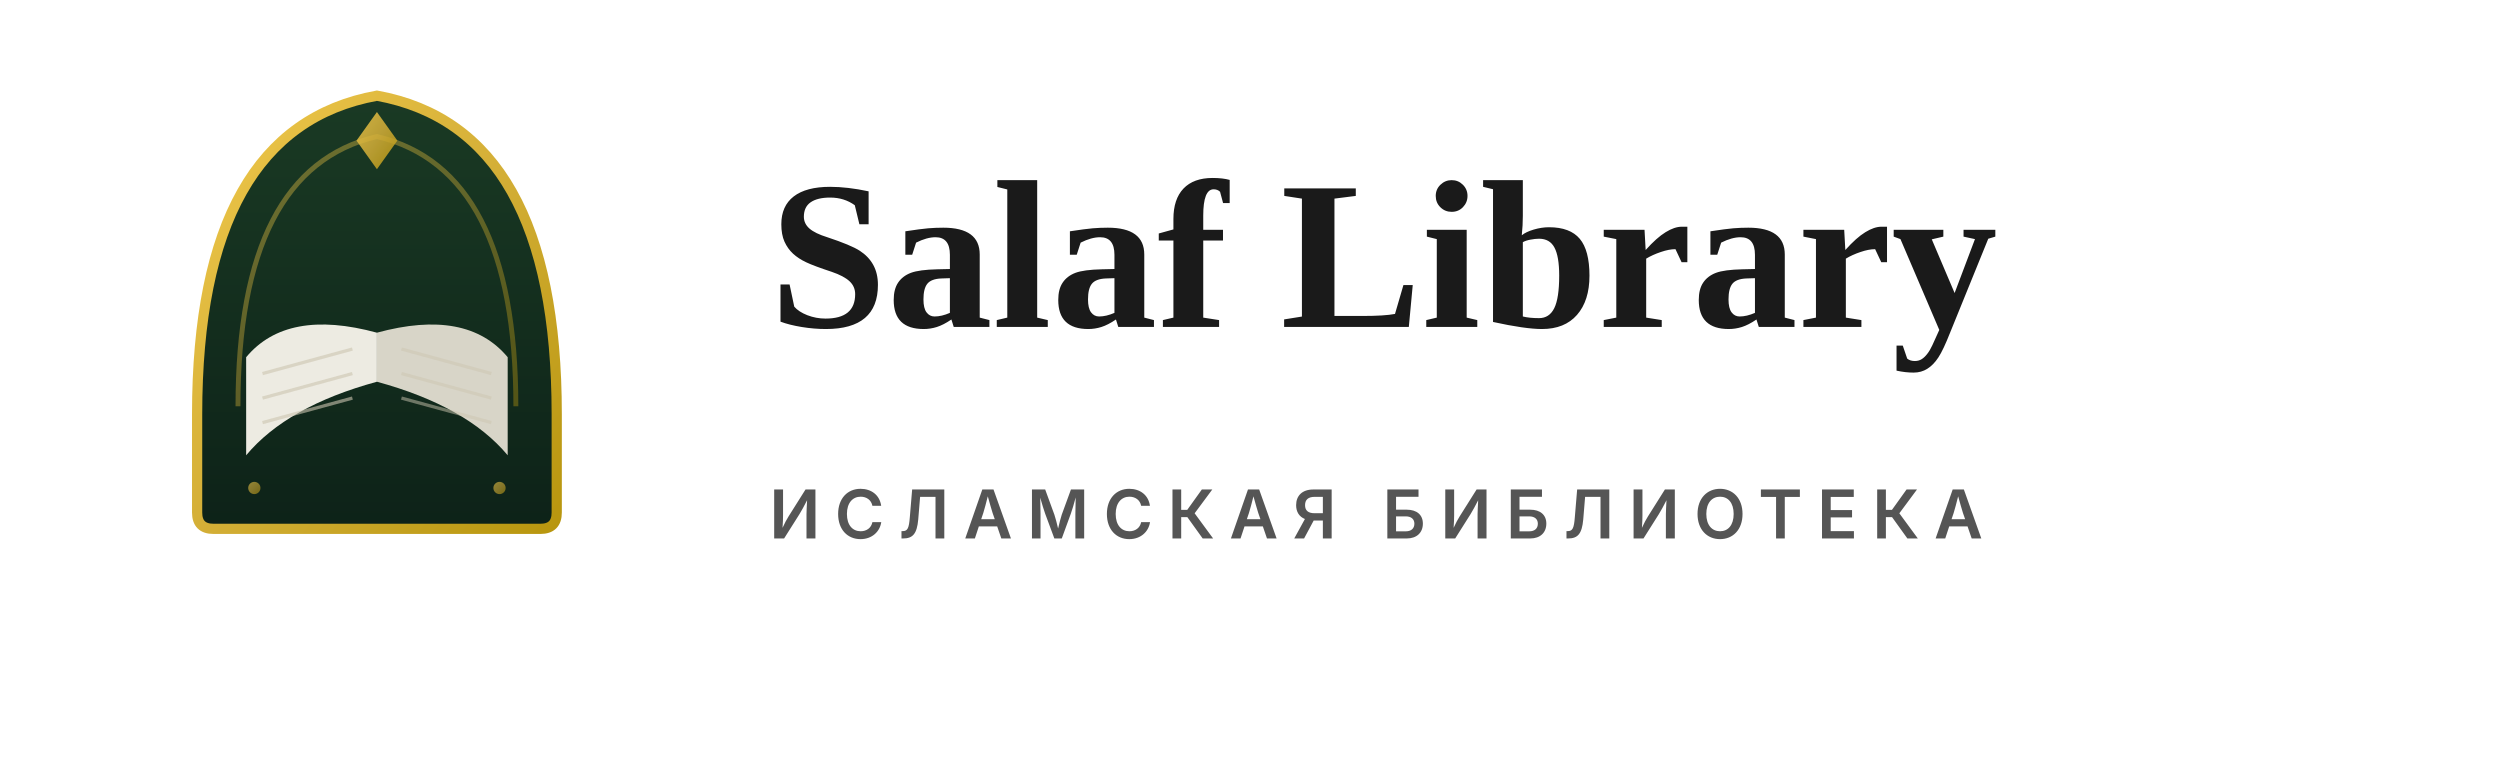
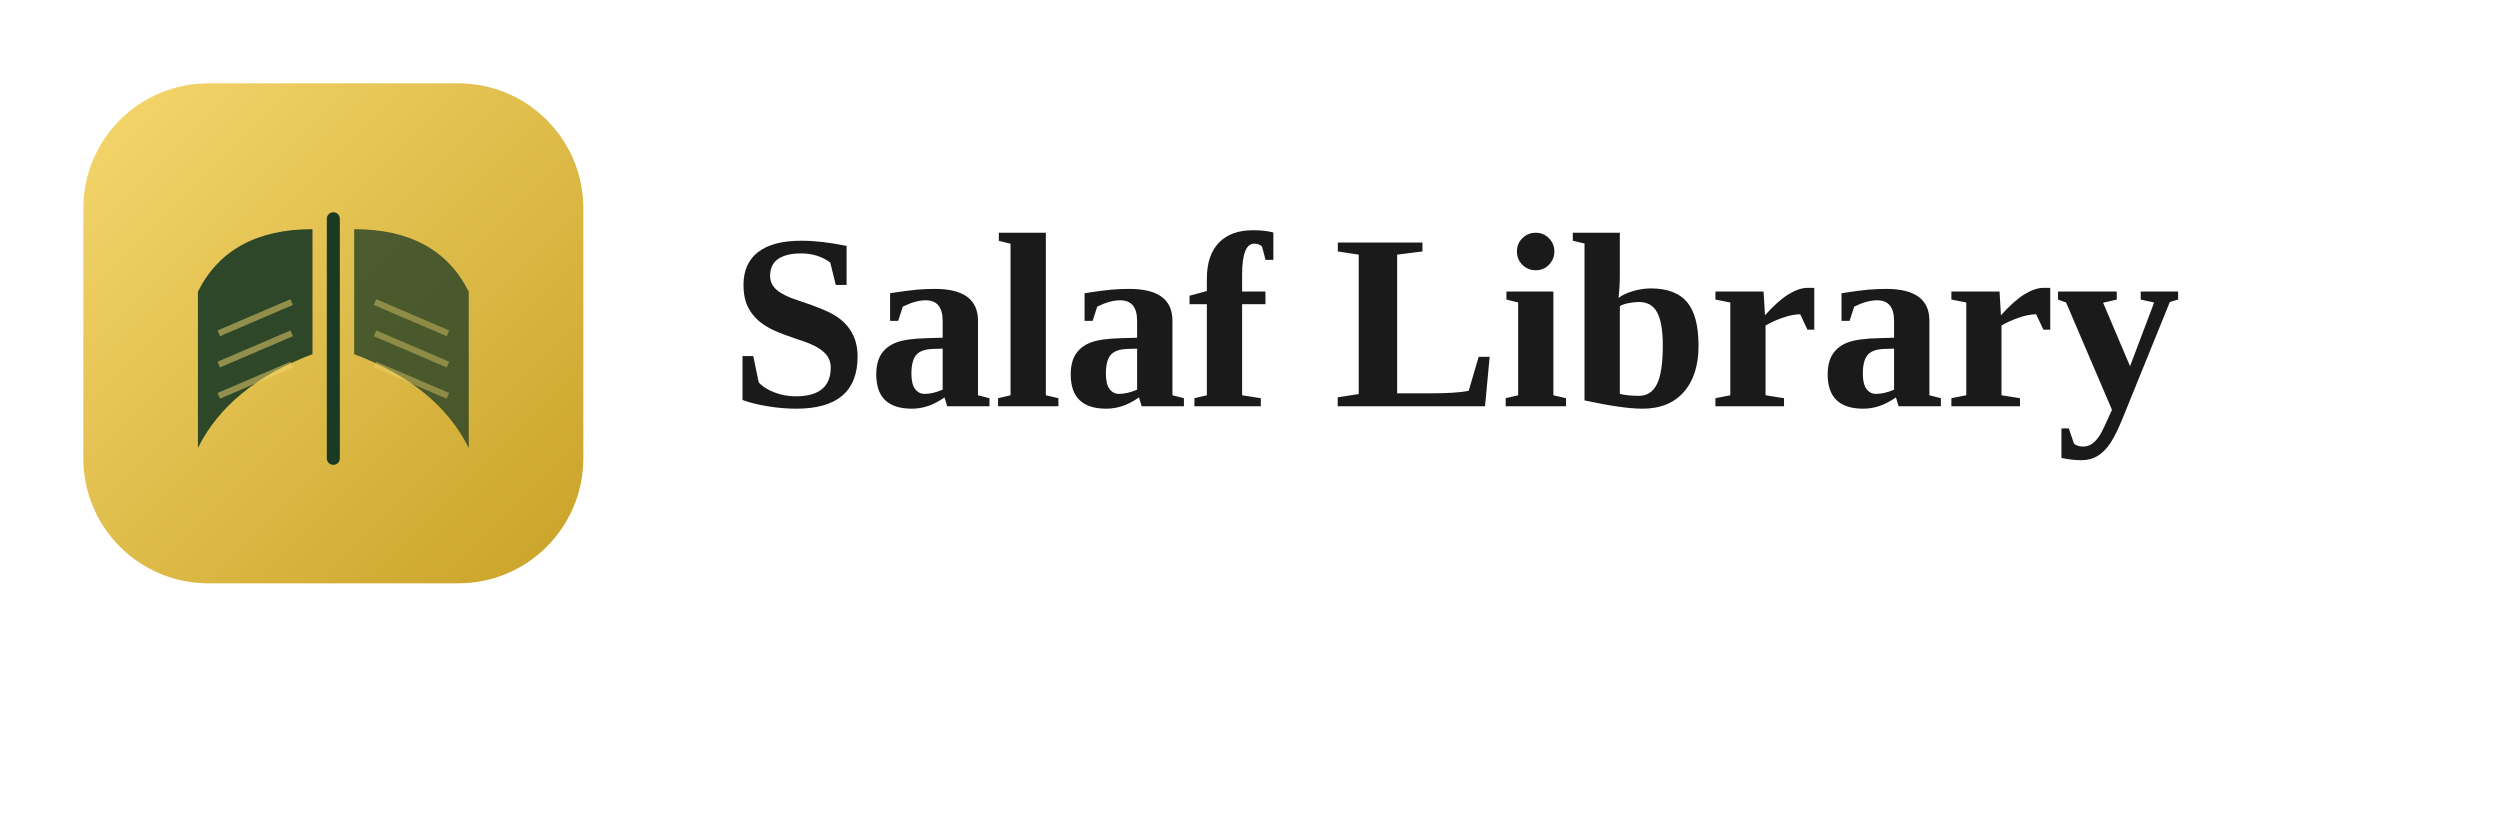
- <svg xmlns="http://www.w3.org/2000/svg" viewBox="0 0 520 160" role="img" aria-label="Salaf Library">
+ <svg xmlns="http://www.w3.org/2000/svg" viewBox="0 0 480 160" role="img" aria-label="Salaf Library">
  <defs>
    <linearGradient id="g-gold" x1="0%" y1="0%" x2="100%" y2="100%">
-       <stop offset="0%" stop-color="#f0c84a" />
-       <stop offset="50%" stop-color="#d4af37" />
-       <stop offset="100%" stop-color="#b8960e" />
-     </linearGradient>
-     <linearGradient id="g-dark" x1="0%" y1="0%" x2="0%" y2="100%">
-       <stop offset="0%" stop-color="#1a3a24" />
-       <stop offset="100%" stop-color="#0d2218" />
+       <stop offset="0%" stop-color="#f5d76e" />
+       <stop offset="100%" stop-color="#c9a227" />
    </linearGradient>
  </defs>
-   <g transform="translate(24, 8) scale(0.85)">
-     <path d="M20 92 Q20 22 64 14 Q108 22 108 92 L108 116 Q108 120 104 120 L24 120 Q20 120 20 116 Z" fill="url(#g-dark)" stroke="url(#g-gold)" stroke-width="2.5" />
-     <path d="M30 90 Q30 32 64 24 Q98 32 98 90" fill="none" stroke="url(#g-gold)" stroke-width="1.2" opacity="0.4" />
-     <g transform="translate(64, 72)">
-       <path d="M0 0 Q-22 -6 -32 6 L-32 30 Q-22 18 0 12 Z" fill="#f8f5ec" opacity="0.95" />
-       <path d="M0 0 Q22 -6 32 6 L32 30 Q22 18 0 12 Z" fill="#ede8da" opacity="0.9" />
-       <line x1="0" y1="-2" x2="0" y2="32" stroke="url(#g-gold)" stroke-width="1.8" />
-       <line x1="-28" y1="10" x2="-6" y2="4" stroke="#ccc5b0" stroke-width="0.8" opacity="0.6" />
-       <line x1="-28" y1="16" x2="-6" y2="10" stroke="#ccc5b0" stroke-width="0.8" opacity="0.6" />
-       <line x1="-28" y1="22" x2="-6" y2="16" stroke="#ccc5b0" stroke-width="0.8" opacity="0.6" />
-       <line x1="6" y1="4" x2="28" y2="10" stroke="#ccc5b0" stroke-width="0.8" opacity="0.5" />
-       <line x1="6" y1="10" x2="28" y2="16" stroke="#ccc5b0" stroke-width="0.8" opacity="0.5" />
-       <line x1="6" y1="16" x2="28" y2="22" stroke="#ccc5b0" stroke-width="0.8" opacity="0.5" />
-     </g>
-     <path d="M64 18 l5 7 -5 7 -5-7z" fill="url(#g-gold)" opacity="0.85" />
-     <line x1="34" y1="110" x2="94" y2="110" stroke="url(#g-gold)" stroke-width="1.5" stroke-linecap="round" opacity="0.5" />
-     <circle cx="34" cy="110" r="1.5" fill="url(#g-gold)" opacity="0.6" />
-     <circle cx="94" cy="110" r="1.5" fill="url(#g-gold)" opacity="0.6" />
+   <rect x="16" y="16" width="96" height="96" rx="24" fill="url(#g-gold)" />
+   <g transform="translate(64, 64)">
+     <path d="M-4-20 Q-20-20-26-8 L-26 22 Q-20 10-4 4 Z" fill="#1a3a24" opacity="0.9" />
+     <path d="M4-20 Q20-20 26-8 L26 22 Q20 10 4 4 Z" fill="#1a3a24" opacity="0.75" />
+     <line x1="0" y1="-22" x2="0" y2="24" stroke="#1a3a24" stroke-width="2.5" stroke-linecap="round" />
+     <line x1="-22" y1="0" x2="-8" y2="-6" stroke="#f5d76e" stroke-width="1.2" opacity="0.5" />
+     <line x1="-22" y1="6" x2="-8" y2="0" stroke="#f5d76e" stroke-width="1.2" opacity="0.5" />
+     <line x1="-22" y1="12" x2="-8" y2="6" stroke="#f5d76e" stroke-width="1.2" opacity="0.5" />
+     <line x1="8" y1="-6" x2="22" y2="0" stroke="#f5d76e" stroke-width="1.2" opacity="0.4" />
+     <line x1="8" y1="0" x2="22" y2="6" stroke="#f5d76e" stroke-width="1.2" opacity="0.4" />
+     <line x1="8" y1="6" x2="22" y2="12" stroke="#f5d76e" stroke-width="1.2" opacity="0.4" />
  </g>
-   <text x="160" y="68" fill="#1a1a1a" font-family="Georgia, 'Times New Roman', serif" font-size="44" font-weight="700">Salaf Library</text>
-   <line x1="160" y1="82" x2="420" y2="82" stroke="url(#g-gold)" stroke-width="1.5" opacity="0.6" />
-   <text x="160" y="112" fill="#555" font-family="Inter, Arial, sans-serif" font-size="14" font-weight="600" letter-spacing="3">ИСЛАМСКАЯ БИБЛИОТЕКА</text>
+   <text x="140" y="78" fill="#1a1a1a" font-family="Georgia, 'Times New Roman', serif" font-size="48" font-weight="700">Salaf Library</text>
</svg>
